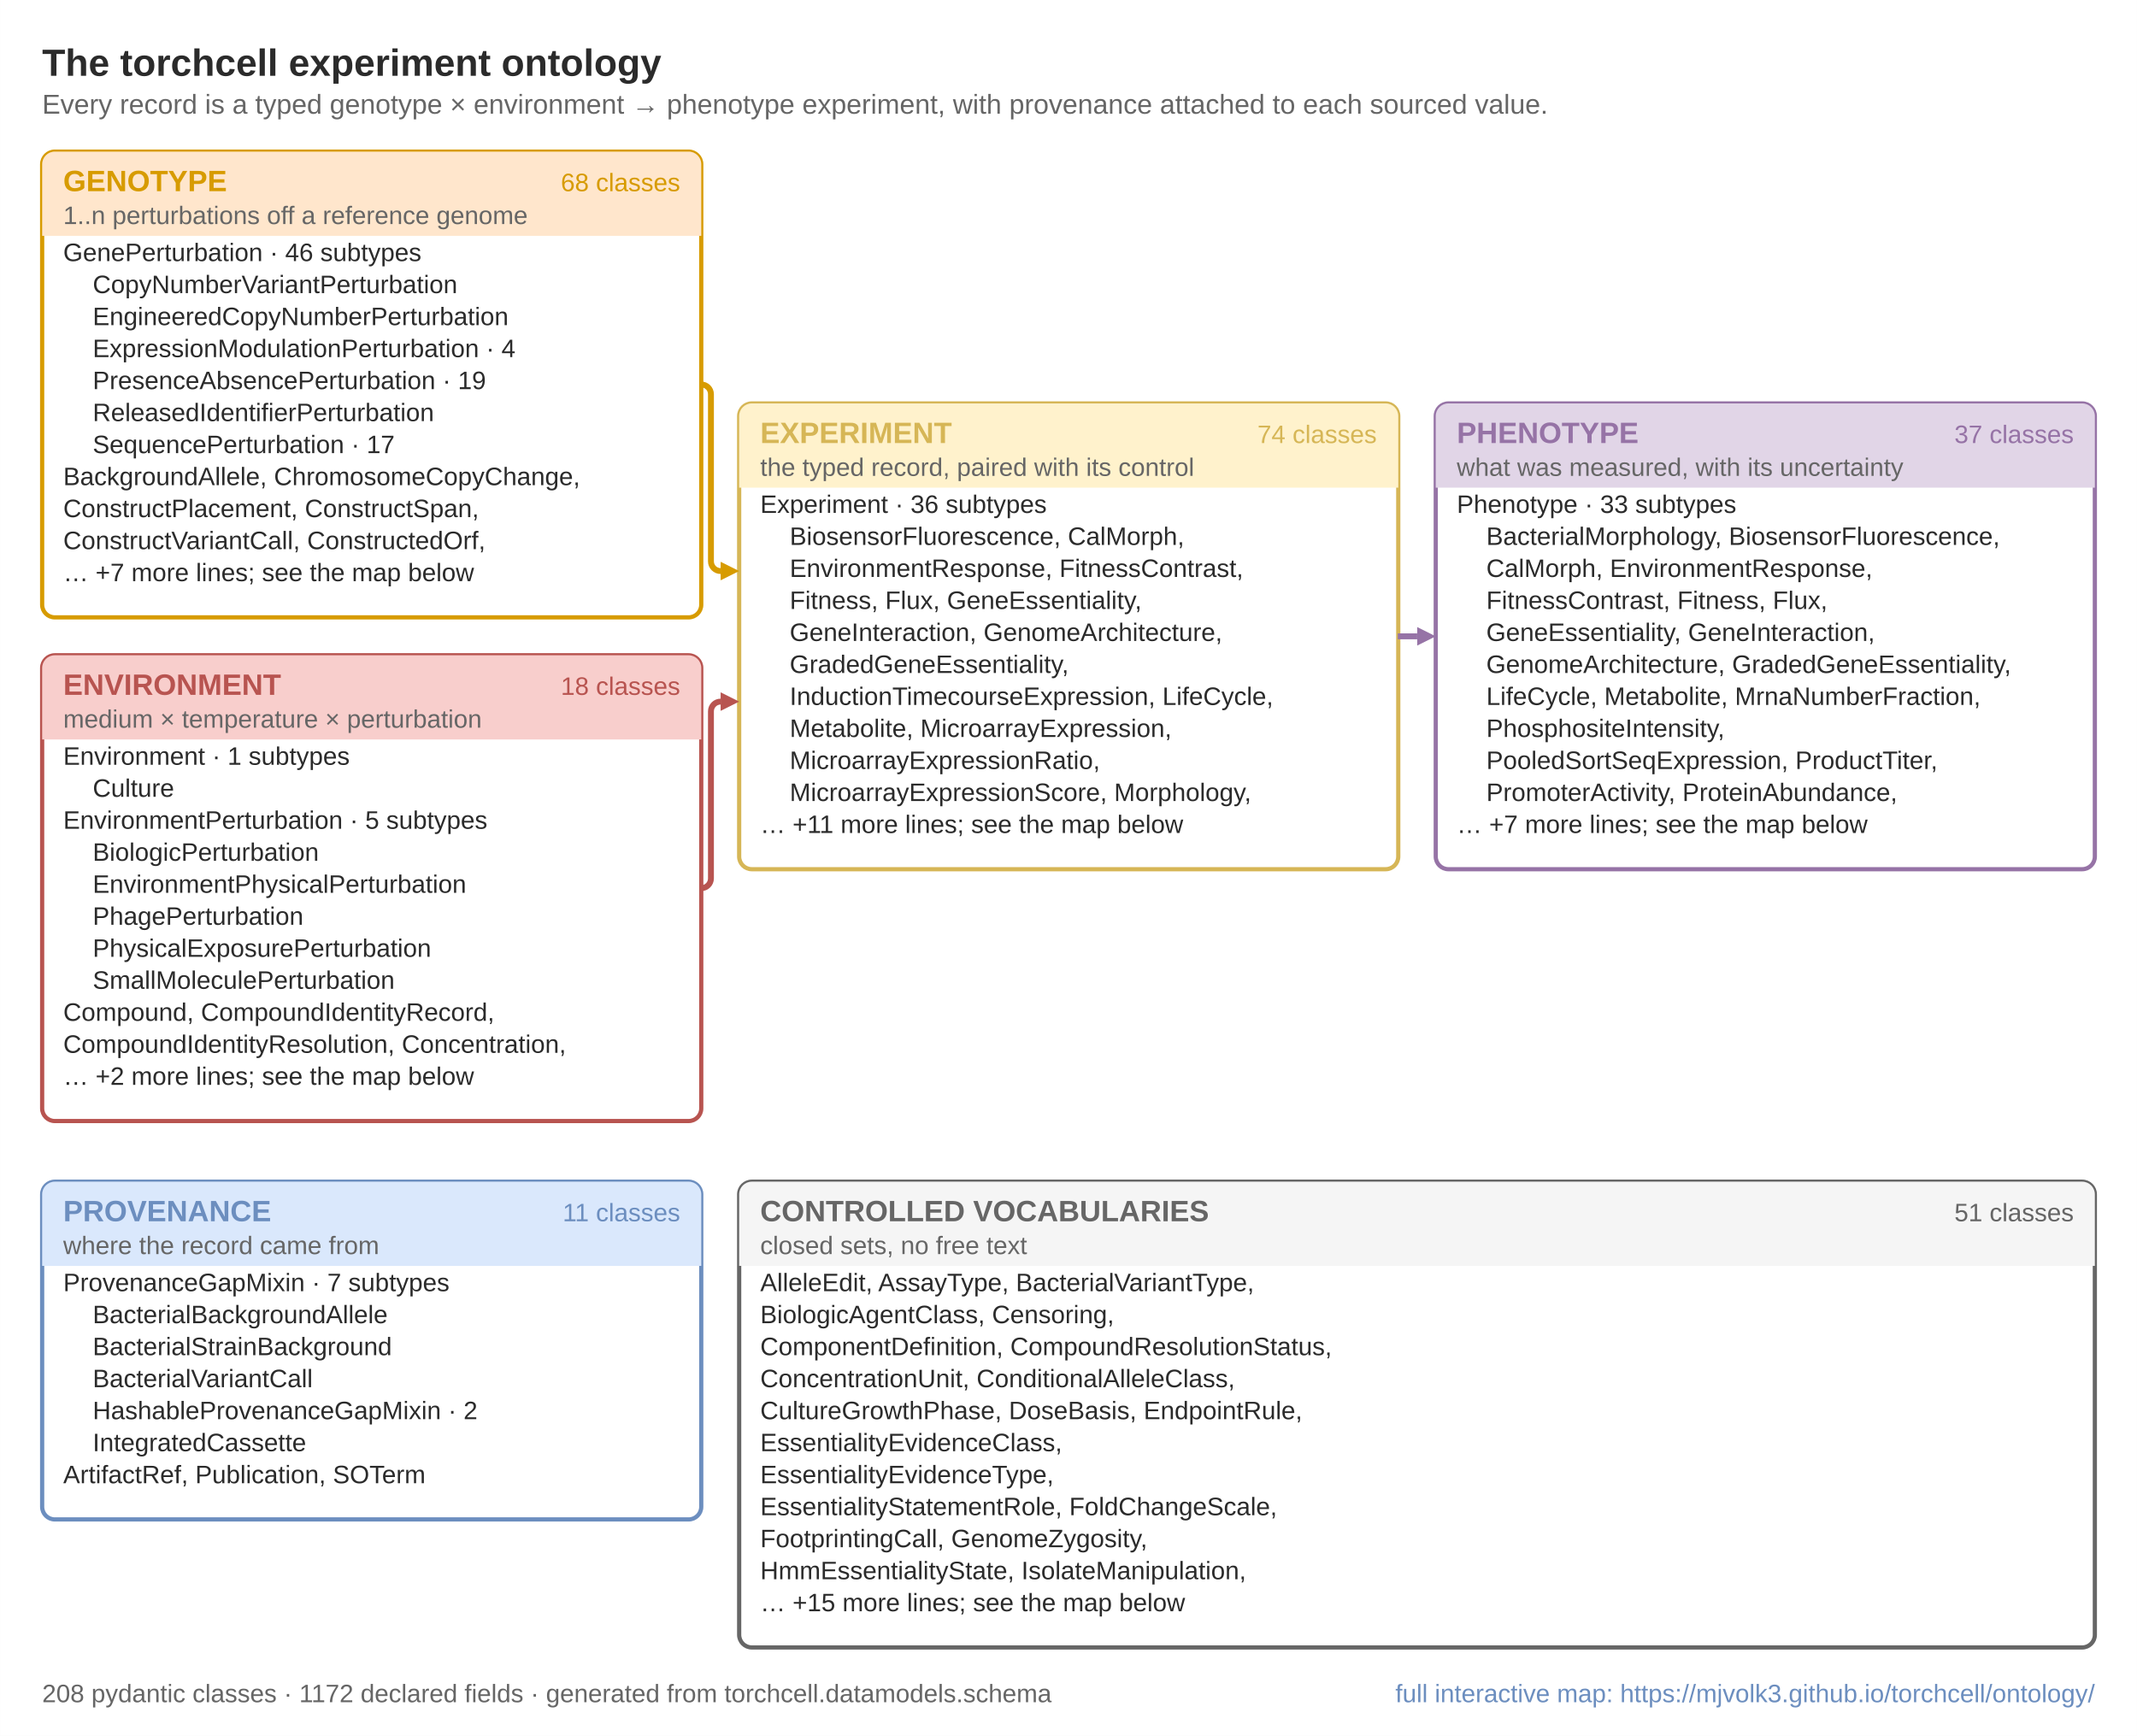
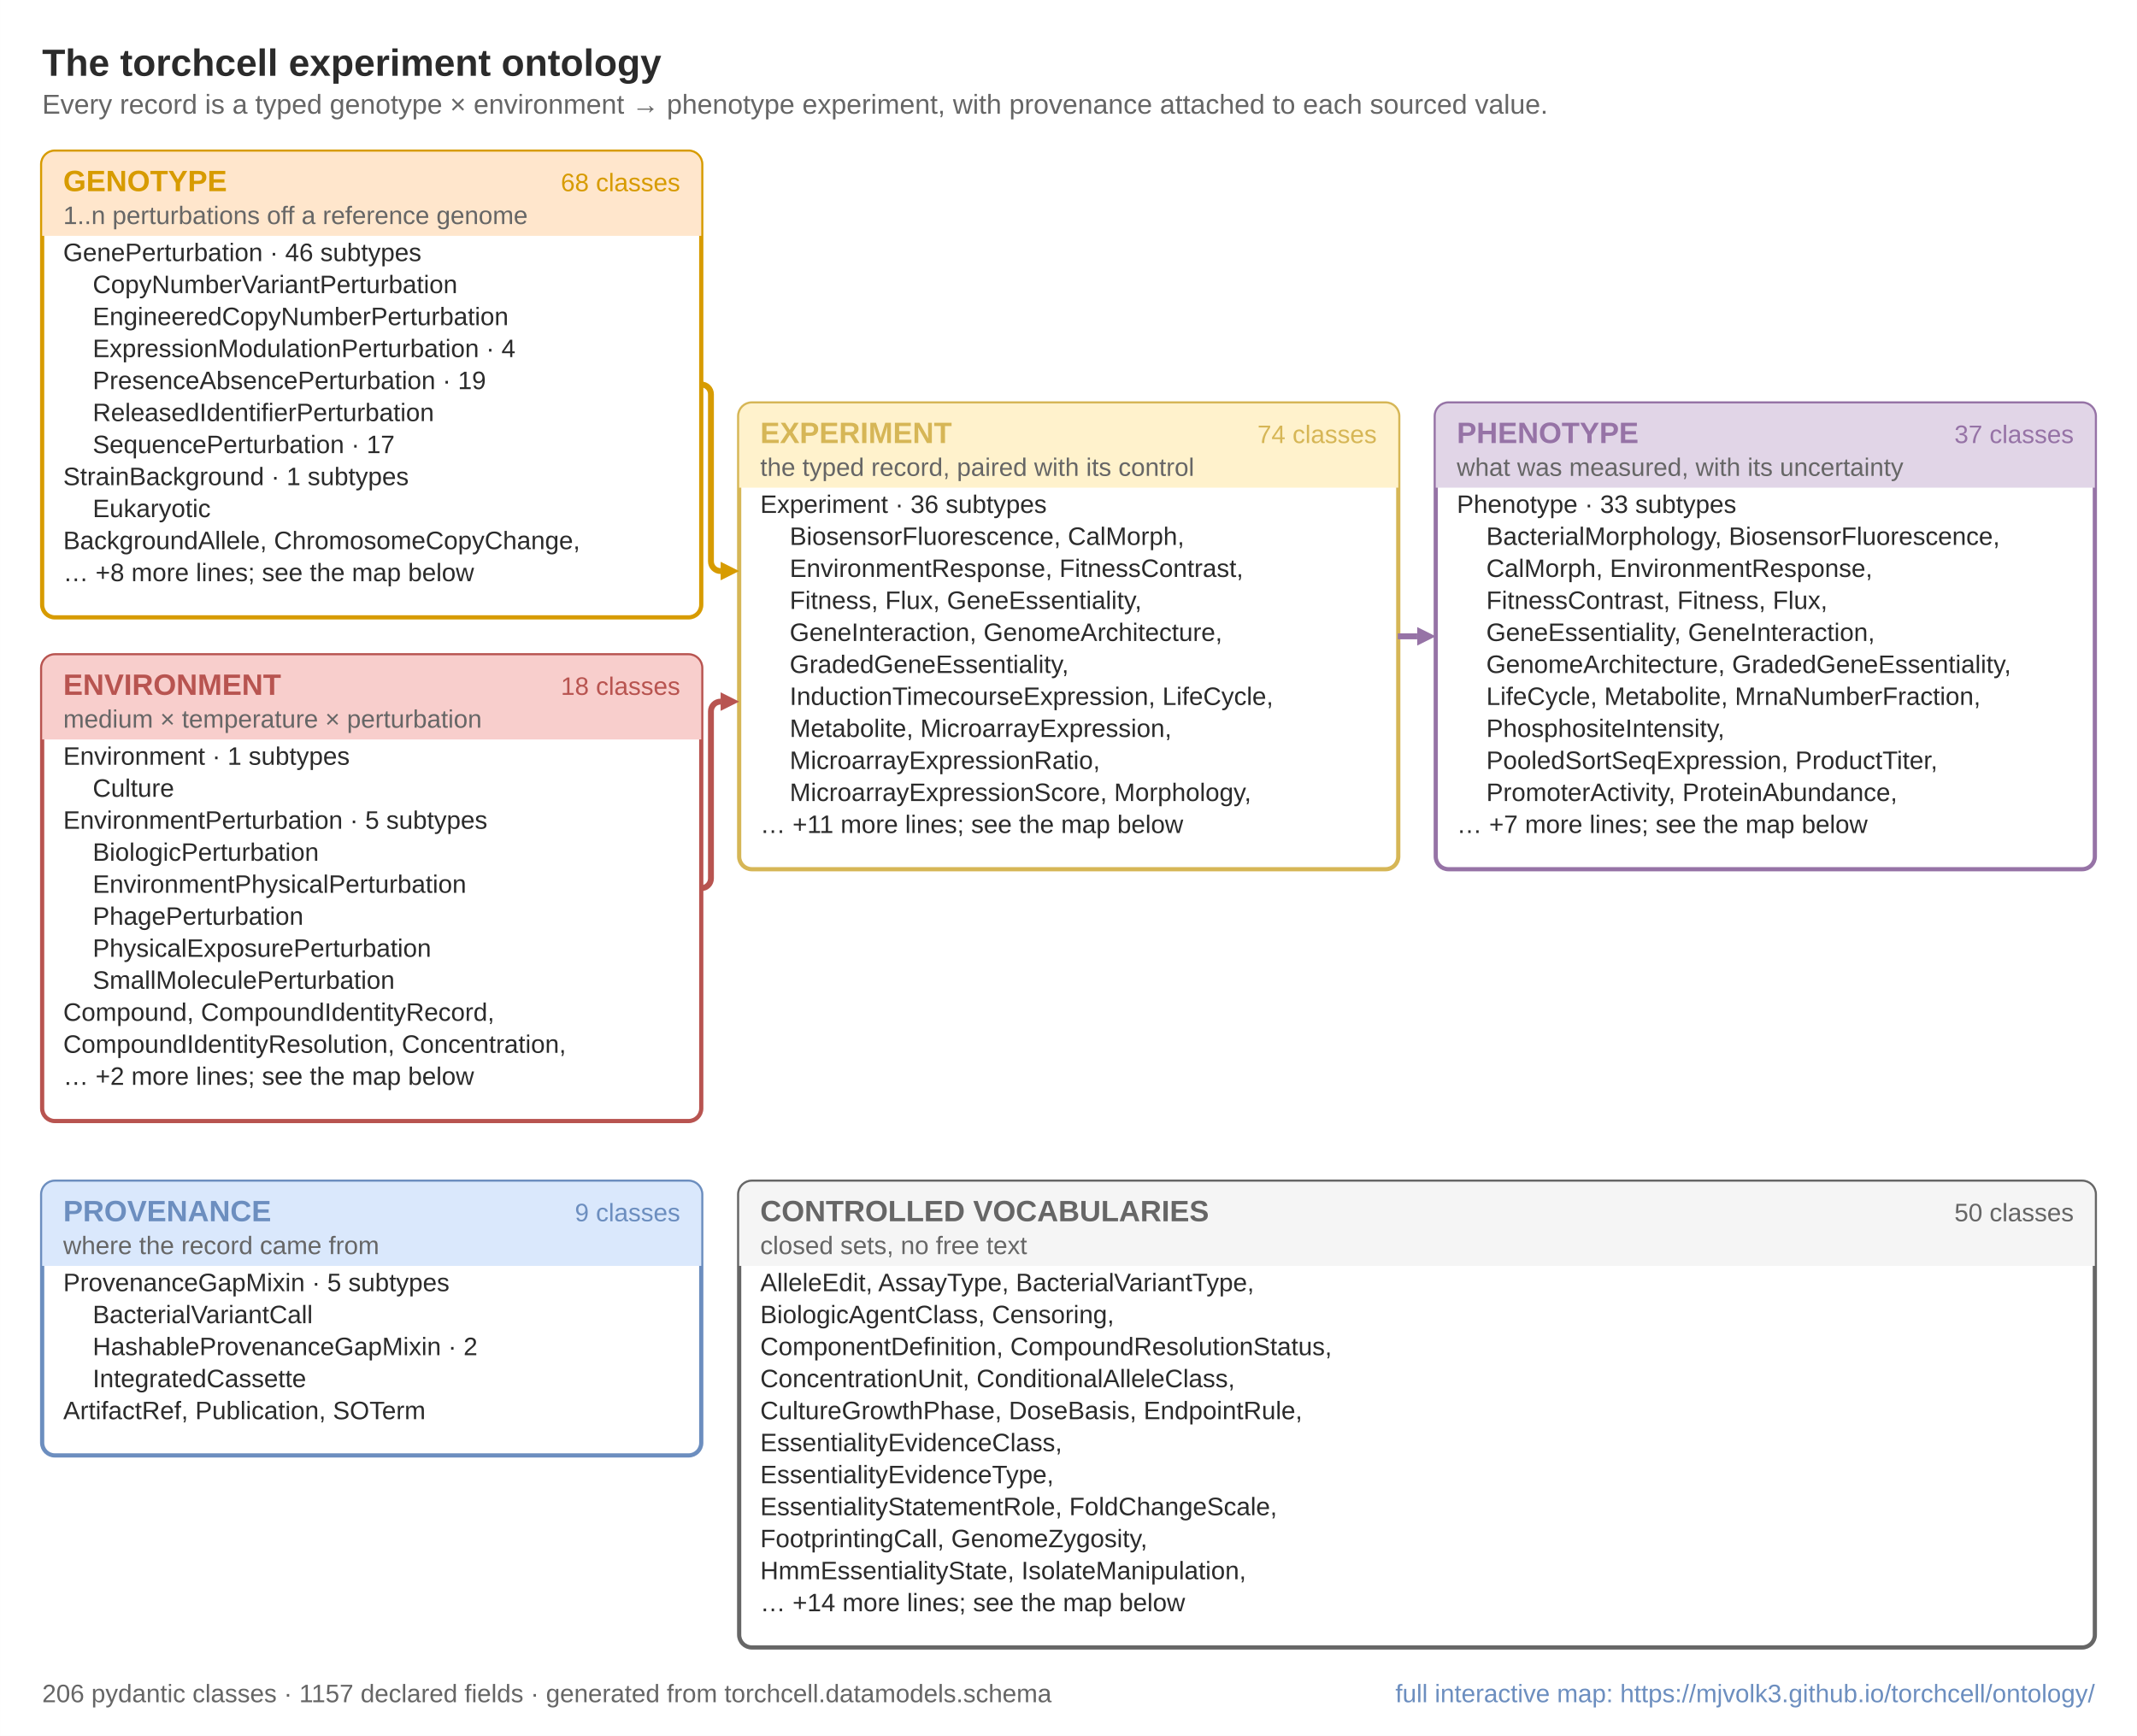
<svg xmlns="http://www.w3.org/2000/svg" width="179.00mm" height="145.41mm" viewBox="0 0 507.4 412.2" font-family="Arial, Helvetica, sans-serif">
  <style>text{font-family:Arial,Helvetica,sans-serif}</style>
  <rect width="100%" height="100%" fill="#FFFFFF" />
  <text x="10.0" y="18.0" font-size="9" font-weight="700" fill="#2B2B2B">The torchcell experiment ontology</text>
  <text x="10.0" y="27.0" font-size="6.5" fill="#666666">Every record is a typed genotype × environment → phenotype experiment, with provenance attached to each sourced value.</text>
  <rect x="10.0" y="36.0" width="156.5" height="110.6" rx="3" fill="#FFFFFF" stroke="#D79B00" stroke-width="1" />
  <path d="M10.0 39.0 a3 3 0 0 1 3 -3 h150.5 a3 3 0 0 1 3 3 v17.0 h-156.5 Z" fill="#FFE6CC" />
  <text x="15.0" y="45.4" font-size="7" font-weight="700" fill="#D79B00">GENOTYPE</text>
  <text x="161.5" y="45.4" font-size="6" text-anchor="end" fill="#D79B00">68 classes</text>
  <text x="15.0" y="53.2" font-size="6" fill="#666666">1..n perturbations off a reference genome</text>
  <text x="15.0" y="62.0" font-size="6" fill="#2B2B2B">GenePerturbation  ·  46 subtypes</text>
  <text x="22.0" y="69.6" font-size="6" fill="#2B2B2B">CopyNumberVariantPerturbation</text>
  <text x="22.0" y="77.2" font-size="6" fill="#2B2B2B">EngineeredCopyNumberPerturbation</text>
  <text x="22.0" y="84.8" font-size="6" fill="#2B2B2B">ExpressionModulationPerturbation  ·  4</text>
  <text x="22.0" y="92.4" font-size="6" fill="#2B2B2B">PresenceAbsencePerturbation  ·  19</text>
  <text x="22.0" y="100.0" font-size="6" fill="#2B2B2B">ReleasedIdentifierPerturbation</text>
  <text x="22.0" y="107.6" font-size="6" fill="#2B2B2B">SequencePerturbation  ·  17</text>
-   <text x="15.0" y="115.2" font-size="6" fill="#2B2B2B">BackgroundAllele, ChromosomeCopyChange,</text>
-   <text x="15.0" y="122.8" font-size="6" fill="#2B2B2B">ConstructPlacement, ConstructSpan,</text>
-   <text x="15.0" y="130.4" font-size="6" fill="#2B2B2B">ConstructVariantCall, ConstructedOrf,</text>
-   <text x="15.0" y="138.0" font-size="6" fill="#2B2B2B">…  +7 more lines; see the map below</text>
+   <text x="15.0" y="115.2" font-size="6" fill="#2B2B2B">StrainBackground  ·  1 subtypes</text>
+   <text x="22.0" y="122.8" font-size="6" fill="#2B2B2B">Eukaryotic</text>
+   <text x="15.0" y="130.4" font-size="6" fill="#2B2B2B">BackgroundAllele, ChromosomeCopyChange,</text>
+   <text x="15.0" y="138.0" font-size="6" fill="#2B2B2B">…  +8 more lines; see the map below</text>
  <rect x="10.0" y="155.6" width="156.5" height="110.6" rx="3" fill="#FFFFFF" stroke="#B85450" stroke-width="1" />
  <path d="M10.0 158.6 a3 3 0 0 1 3 -3 h150.5 a3 3 0 0 1 3 3 v17.0 h-156.5 Z" fill="#F8CECC" />
  <text x="15.0" y="165.0" font-size="7" font-weight="700" fill="#B85450">ENVIRONMENT</text>
  <text x="161.5" y="165.0" font-size="6" text-anchor="end" fill="#B85450">18 classes</text>
  <text x="15.0" y="172.8" font-size="6" fill="#666666">medium × temperature × perturbation</text>
  <text x="15.0" y="181.6" font-size="6" fill="#2B2B2B">Environment  ·  1 subtypes</text>
  <text x="22.0" y="189.2" font-size="6" fill="#2B2B2B">Culture</text>
  <text x="15.0" y="196.8" font-size="6" fill="#2B2B2B">EnvironmentPerturbation  ·  5 subtypes</text>
  <text x="22.0" y="204.4" font-size="6" fill="#2B2B2B">BiologicPerturbation</text>
  <text x="22.0" y="212.0" font-size="6" fill="#2B2B2B">EnvironmentPhysicalPerturbation</text>
  <text x="22.0" y="219.6" font-size="6" fill="#2B2B2B">PhagePerturbation</text>
  <text x="22.0" y="227.2" font-size="6" fill="#2B2B2B">PhysicalExposurePerturbation</text>
  <text x="22.0" y="234.8" font-size="6" fill="#2B2B2B">SmallMoleculePerturbation</text>
  <text x="15.0" y="242.4" font-size="6" fill="#2B2B2B">Compound, CompoundIdentityRecord,</text>
  <text x="15.0" y="250.0" font-size="6" fill="#2B2B2B">CompoundIdentityResolution, Concentration,</text>
  <text x="15.0" y="257.6" font-size="6" fill="#2B2B2B">…  +2 more lines; see the map below</text>
  <rect x="175.5" y="95.8" width="156.5" height="110.6" rx="3" fill="#FFFFFF" stroke="#D6B656" stroke-width="1" />
  <path d="M175.5 98.8 a3 3 0 0 1 3 -3 h150.5 a3 3 0 0 1 3 3 v17.0 h-156.5 Z" fill="#FFF2CC" />
  <text x="180.5" y="105.2" font-size="7" font-weight="700" fill="#D6B656">EXPERIMENT</text>
  <text x="326.9" y="105.2" font-size="6" text-anchor="end" fill="#D6B656">74 classes</text>
  <text x="180.5" y="113.0" font-size="6" fill="#666666">the typed record, paired with its control</text>
  <text x="180.5" y="121.8" font-size="6" fill="#2B2B2B">Experiment  ·  36 subtypes</text>
  <text x="187.5" y="129.4" font-size="6" fill="#2B2B2B">BiosensorFluorescence, CalMorph,</text>
  <text x="187.5" y="137.0" font-size="6" fill="#2B2B2B">EnvironmentResponse, FitnessContrast,</text>
  <text x="187.5" y="144.6" font-size="6" fill="#2B2B2B">Fitness, Flux, GeneEssentiality,</text>
  <text x="187.5" y="152.2" font-size="6" fill="#2B2B2B">GeneInteraction, GenomeArchitecture,</text>
  <text x="187.5" y="159.8" font-size="6" fill="#2B2B2B">GradedGeneEssentiality,</text>
  <text x="187.5" y="167.4" font-size="6" fill="#2B2B2B">InductionTimecourseExpression, LifeCycle,</text>
  <text x="187.5" y="175.0" font-size="6" fill="#2B2B2B">Metabolite, MicroarrayExpression,</text>
  <text x="187.5" y="182.6" font-size="6" fill="#2B2B2B">MicroarrayExpressionRatio,</text>
  <text x="187.5" y="190.2" font-size="6" fill="#2B2B2B">MicroarrayExpressionScore, Morphology,</text>
  <text x="180.5" y="197.8" font-size="6" fill="#2B2B2B">…  +11 more lines; see the map below</text>
  <rect x="340.9" y="95.8" width="156.5" height="110.6" rx="3" fill="#FFFFFF" stroke="#9673A6" stroke-width="1" />
  <path d="M340.9 98.8 a3 3 0 0 1 3 -3 h150.5 a3 3 0 0 1 3 3 v17.0 h-156.5 Z" fill="#E1D5E7" />
  <text x="345.9" y="105.2" font-size="7" font-weight="700" fill="#9673A6">PHENOTYPE</text>
  <text x="492.4" y="105.2" font-size="6" text-anchor="end" fill="#9673A6">37 classes</text>
  <text x="345.9" y="113.0" font-size="6" fill="#666666">what was measured, with its uncertainty</text>
  <text x="345.9" y="121.8" font-size="6" fill="#2B2B2B">Phenotype  ·  33 subtypes</text>
  <text x="352.9" y="129.4" font-size="6" fill="#2B2B2B">BacterialMorphology, BiosensorFluorescence,</text>
  <text x="352.9" y="137.0" font-size="6" fill="#2B2B2B">CalMorph, EnvironmentResponse,</text>
  <text x="352.9" y="144.6" font-size="6" fill="#2B2B2B">FitnessContrast, Fitness, Flux,</text>
  <text x="352.9" y="152.2" font-size="6" fill="#2B2B2B">GeneEssentiality, GeneInteraction,</text>
  <text x="352.9" y="159.8" font-size="6" fill="#2B2B2B">GenomeArchitecture, GradedGeneEssentiality,</text>
  <text x="352.9" y="167.4" font-size="6" fill="#2B2B2B">LifeCycle, Metabolite, MrnaNumberFraction,</text>
  <text x="352.9" y="175.0" font-size="6" fill="#2B2B2B">PhosphositeIntensity,</text>
  <text x="352.9" y="182.6" font-size="6" fill="#2B2B2B">PooledSortSeqExpression, ProductTiter,</text>
  <text x="352.9" y="190.2" font-size="6" fill="#2B2B2B">PromoterActivity, ProteinAbundance,</text>
  <text x="345.9" y="197.8" font-size="6" fill="#2B2B2B">…  +7 more lines; see the map below</text>
-   <rect x="10.0" y="280.6" width="156.5" height="80.2" rx="3" fill="#FFFFFF" stroke="#6C8EBF" stroke-width="1" />
+   <rect x="10.0" y="280.6" width="156.5" height="65.0" rx="3" fill="#FFFFFF" stroke="#6C8EBF" stroke-width="1" />
  <path d="M10.0 283.6 a3 3 0 0 1 3 -3 h150.5 a3 3 0 0 1 3 3 v17.0 h-156.5 Z" fill="#DAE8FC" />
  <text x="15.0" y="290.0" font-size="7" font-weight="700" fill="#6C8EBF">PROVENANCE</text>
-   <text x="161.5" y="290.0" font-size="6" text-anchor="end" fill="#6C8EBF">11 classes</text>
+   <text x="161.5" y="290.0" font-size="6" text-anchor="end" fill="#6C8EBF">9 classes</text>
  <text x="15.0" y="297.8" font-size="6" fill="#666666">where the record came from</text>
-   <text x="15.0" y="306.6" font-size="6" fill="#2B2B2B">ProvenanceGapMixin  ·  7 subtypes</text>
-   <text x="22.0" y="314.2" font-size="6" fill="#2B2B2B">BacterialBackgroundAllele</text>
-   <text x="22.0" y="321.8" font-size="6" fill="#2B2B2B">BacterialStrainBackground</text>
-   <text x="22.0" y="329.4" font-size="6" fill="#2B2B2B">BacterialVariantCall</text>
-   <text x="22.0" y="337.0" font-size="6" fill="#2B2B2B">HashableProvenanceGapMixin  ·  2</text>
-   <text x="22.0" y="344.6" font-size="6" fill="#2B2B2B">IntegratedCassette</text>
-   <text x="15.0" y="352.2" font-size="6" fill="#2B2B2B">ArtifactRef, Publication, SOTerm</text>
+   <text x="15.0" y="306.6" font-size="6" fill="#2B2B2B">ProvenanceGapMixin  ·  5 subtypes</text>
+   <text x="22.0" y="314.2" font-size="6" fill="#2B2B2B">BacterialVariantCall</text>
+   <text x="22.0" y="321.8" font-size="6" fill="#2B2B2B">HashableProvenanceGapMixin  ·  2</text>
+   <text x="22.0" y="329.4" font-size="6" fill="#2B2B2B">IntegratedCassette</text>
+   <text x="15.0" y="337.0" font-size="6" fill="#2B2B2B">ArtifactRef, Publication, SOTerm</text>
  <rect x="175.5" y="280.6" width="321.9" height="110.6" rx="3" fill="#FFFFFF" stroke="#666666" stroke-width="1" />
  <path d="M175.5 283.6 a3 3 0 0 1 3 -3 h315.9 a3 3 0 0 1 3 3 v17.0 h-321.9 Z" fill="#F5F5F5" />
  <text x="180.5" y="290.0" font-size="7" font-weight="700" fill="#666666">CONTROLLED VOCABULARIES</text>
-   <text x="492.4" y="290.0" font-size="6" text-anchor="end" fill="#666666">51 classes</text>
+   <text x="492.4" y="290.0" font-size="6" text-anchor="end" fill="#666666">50 classes</text>
  <text x="180.5" y="297.8" font-size="6" fill="#666666">closed sets, no free text</text>
  <text x="180.5" y="306.6" font-size="6" fill="#2B2B2B">AlleleEdit, AssayType, BacterialVariantType,</text>
  <text x="180.5" y="314.2" font-size="6" fill="#2B2B2B">BiologicAgentClass, Censoring,</text>
  <text x="180.5" y="321.8" font-size="6" fill="#2B2B2B">ComponentDefinition, CompoundResolutionStatus,</text>
  <text x="180.5" y="329.4" font-size="6" fill="#2B2B2B">ConcentrationUnit, ConditionalAlleleClass,</text>
  <text x="180.5" y="337.0" font-size="6" fill="#2B2B2B">CultureGrowthPhase, DoseBasis, EndpointRule,</text>
  <text x="180.5" y="344.6" font-size="6" fill="#2B2B2B">EssentialityEvidenceClass,</text>
  <text x="180.5" y="352.2" font-size="6" fill="#2B2B2B">EssentialityEvidenceType,</text>
  <text x="180.5" y="359.8" font-size="6" fill="#2B2B2B">EssentialityStatementRole, FoldChangeScale,</text>
  <text x="180.5" y="367.4" font-size="6" fill="#2B2B2B">FootprintingCall, GenomeZygosity,</text>
  <text x="180.5" y="375.0" font-size="6" fill="#2B2B2B">HmmEssentialityState, IsolateManipulation,</text>
-   <text x="180.5" y="382.6" font-size="6" fill="#2B2B2B">…  +15 more lines; see the map below</text>
+   <text x="180.5" y="382.6" font-size="6" fill="#2B2B2B">…  +14 more lines; see the map below</text>
  <path d="M166.5 91.3 H166.5 A2.3 2.3 0 0 1 168.8 93.6 V133.3 A2.3 2.3 0 0 0 171.1 135.6 H171.1" fill="none" stroke="#D79B00" stroke-width="1.4" stroke-linecap="butt" stroke-linejoin="round" />
  <path d="M175.5 135.6 l-4.4 -2.2 v4.4 Z" fill="#D79B00" />
  <path d="M166.5 210.9 H166.5 A2.3 2.3 0 0 0 168.8 208.6 V168.9 A2.3 2.3 0 0 1 171.1 166.6 H171.1" fill="none" stroke="#B85450" stroke-width="1.4" stroke-linecap="butt" stroke-linejoin="round" />
  <path d="M175.5 166.6 l-4.4 -2.2 v4.4 Z" fill="#B85450" />
  <path d="M331.9 151.1 H336.5" fill="none" stroke="#9673A6" stroke-width="1.4" stroke-linecap="butt" stroke-linejoin="round" />
  <path d="M340.9 151.1 l-4.4 -2.2 v4.4 Z" fill="#9673A6" />
-   <text x="10.0" y="404.2" font-size="6" fill="#666666">208 pydantic classes · 1172 declared fields · generated from torchcell.datamodels.schema</text>
+   <text x="10.0" y="404.2" font-size="6" fill="#666666">206 pydantic classes · 1157 declared fields · generated from torchcell.datamodels.schema</text>
  <text x="497.4" y="404.2" font-size="6" text-anchor="end" fill="#6C8EBF">full interactive map: https://mjvolk3.github.io/torchcell/ontology/</text>
</svg>
